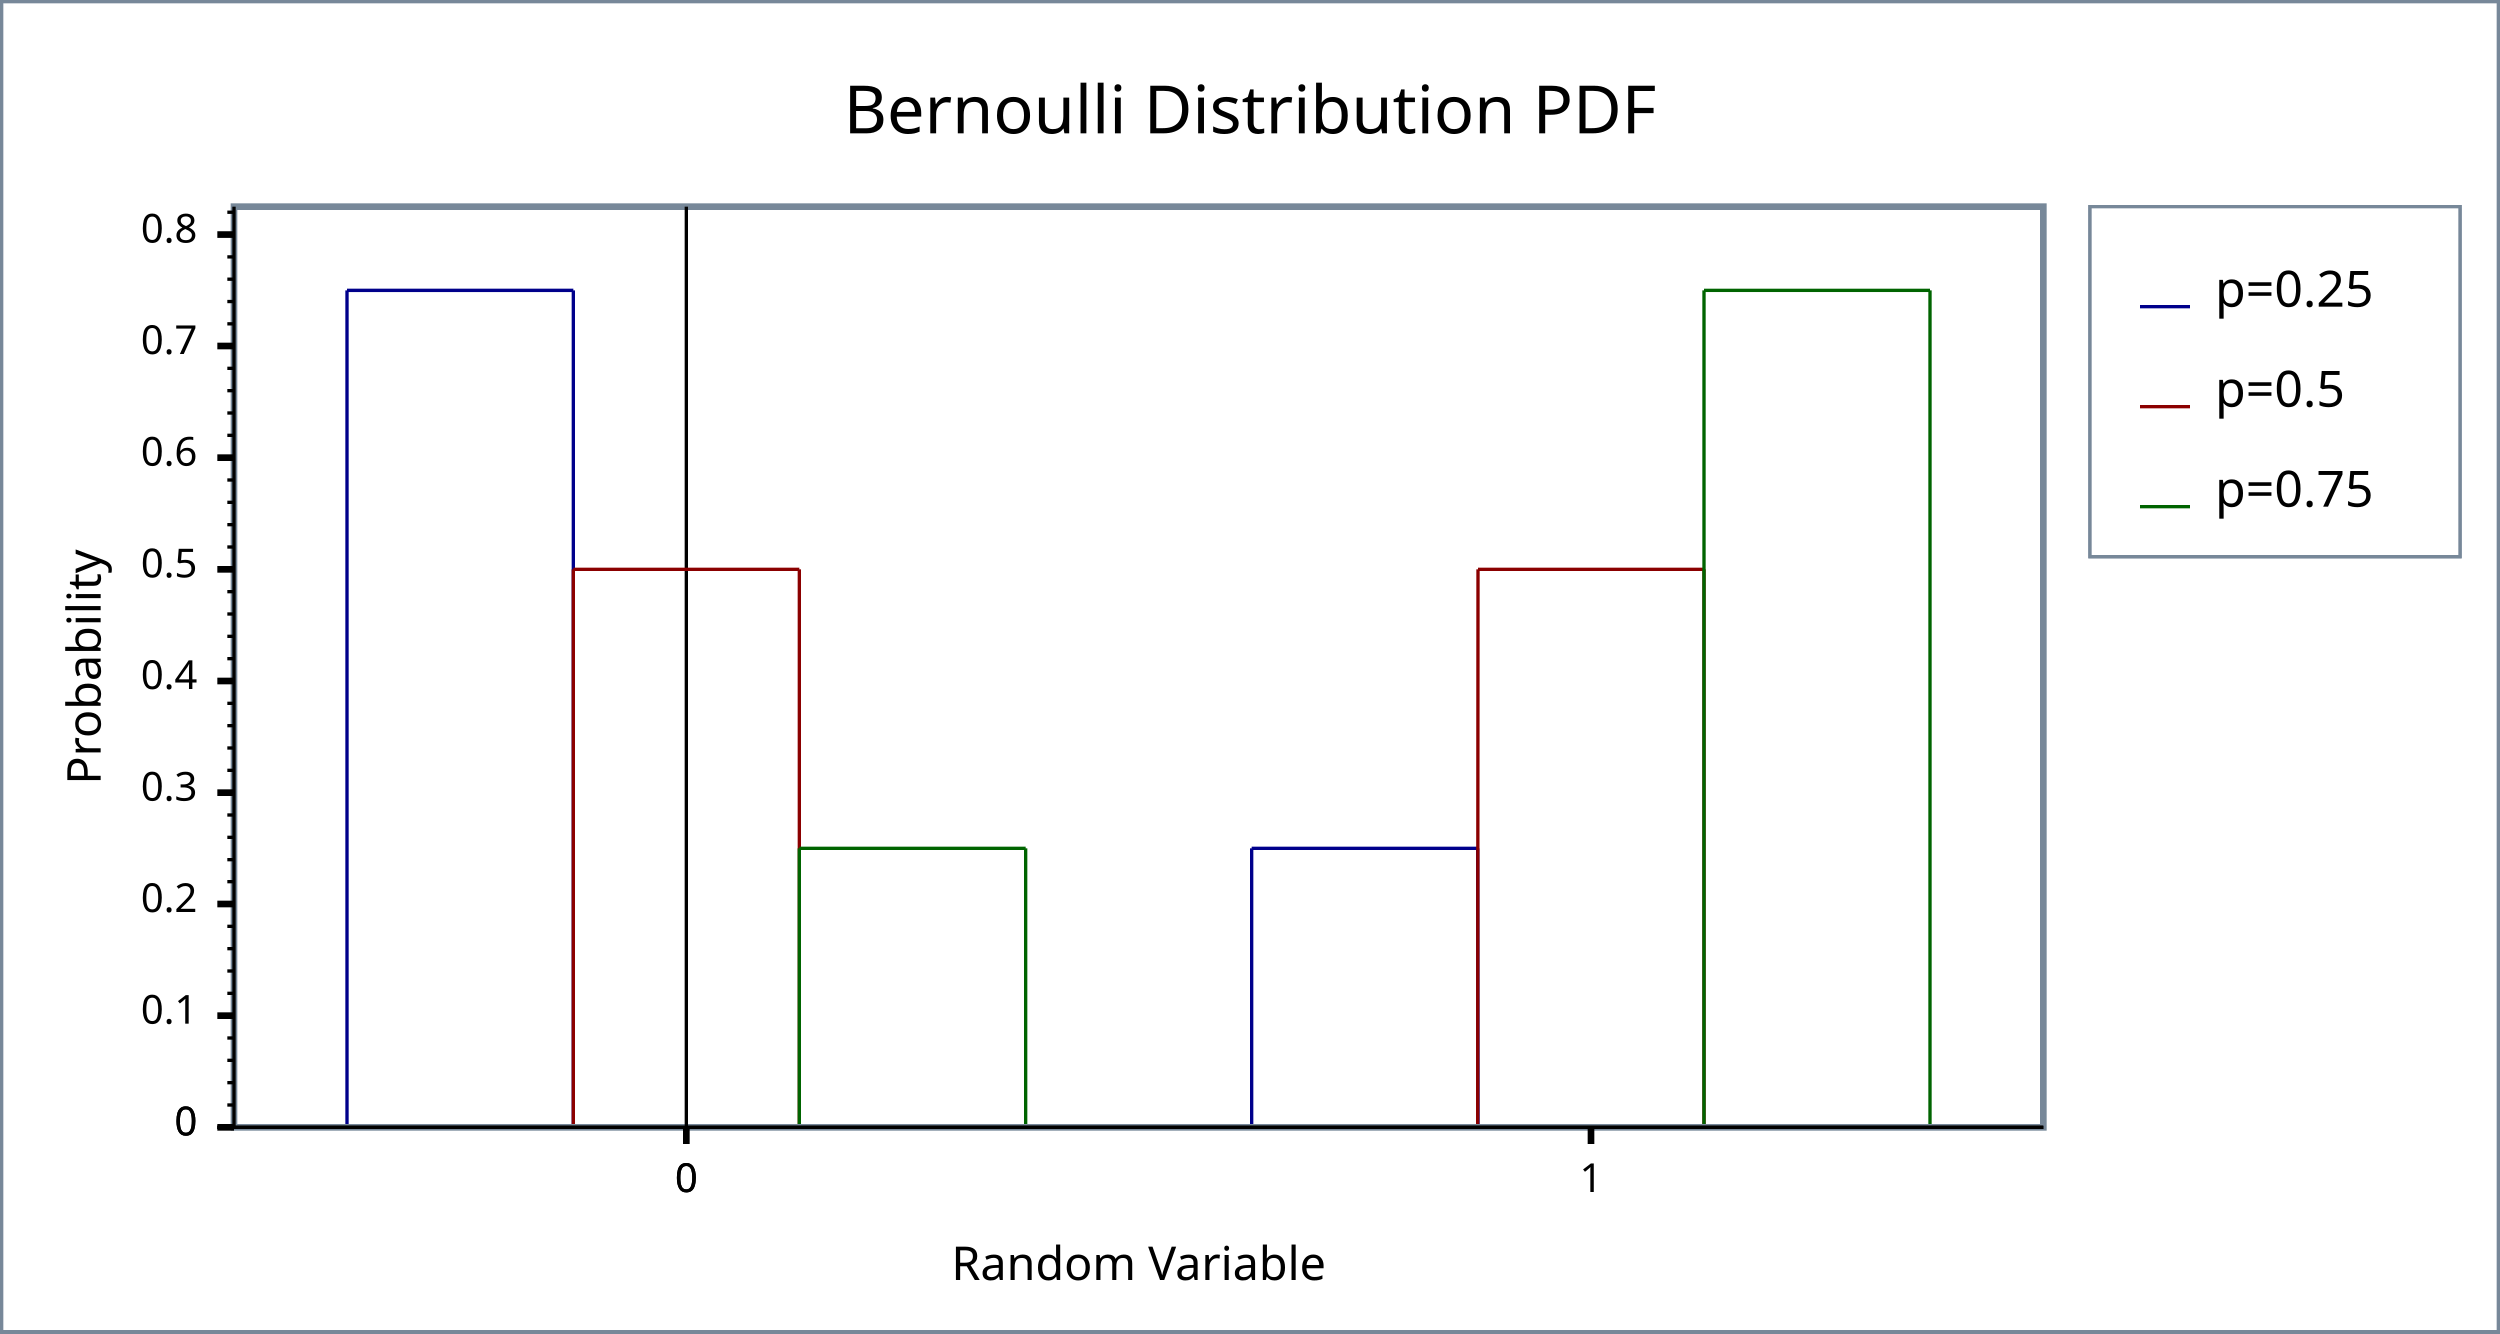
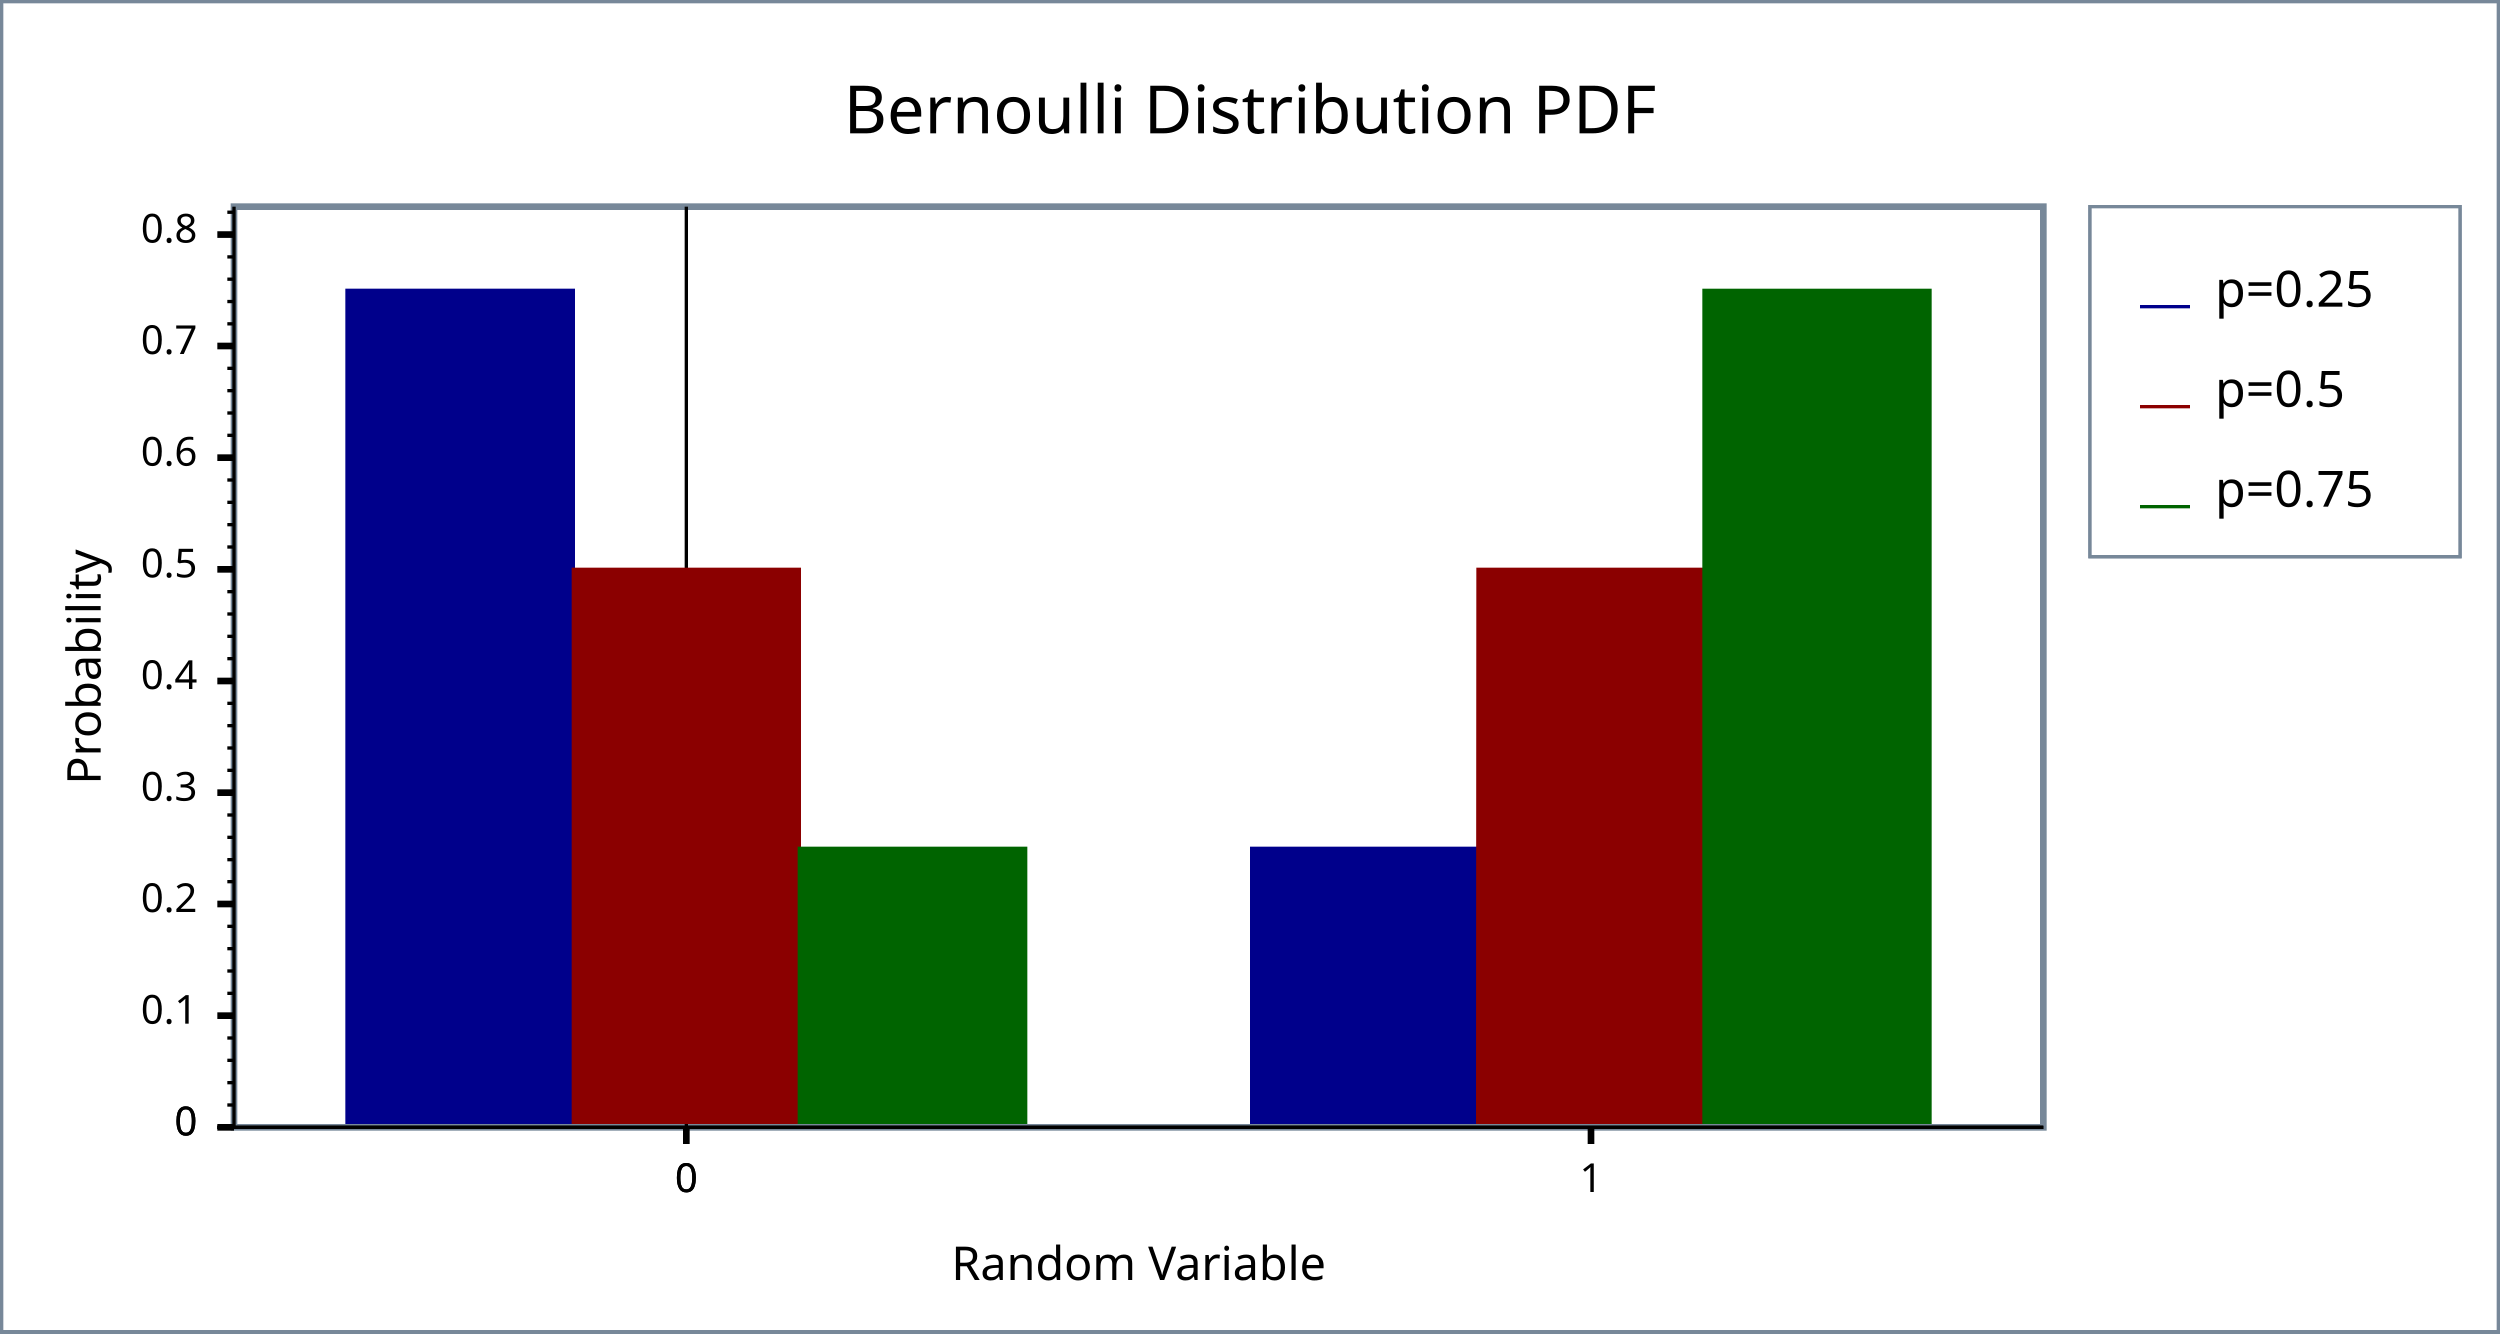
<svg xmlns="http://www.w3.org/2000/svg" width="750" height="400" version="1.1">
  <clipPath id="plot_window">
    <rect x="71.2" y="63" width="540.8" height="274.2" />
  </clipPath>
  <g id="imageBackground" stroke="rgb(119,136,153)" fill="rgb(255,255,255)" stroke-width="2">
    <rect x="0" y="0" width="750" height="400" />
  </g>
  <g id="plotBackground" stroke="rgb(119,136,153)" fill="rgb(255,255,255)" stroke-width="2">
    <rect x="70.2" y="62" width="542.8" height="276.2" />
  </g>
  <g id="yMinorGrid" stroke="rgb(200,220,255)" stroke-width="0.5" />
  <g id="yMajorGrid" stroke="rgb(200,220,255)" stroke-width="1" />
  <g id="xMinorGrid" stroke="rgb(200,220,255)" stroke-width="0.5" />
  <g id="xMajorGrid" stroke="rgb(200,220,255)" stroke-width="1" />
  <g id="yAxis" stroke="rgb(0,0,0)" stroke-width="1">
    <line x1="205.9" y1="62" x2="205.9" y2="343.2" />
    <line x1="70.2" y1="62" x2="70.2" y2="338.2" />
  </g>
  <g id="xAxis" stroke="rgb(0,0,0)" stroke-width="1">
    <line x1="65.2" y1="338.2" x2="613" y2="338.2" />
    <line x1="65.2" y1="338.2" x2="613" y2="338.2" />
  </g>
  <g id="yMinorTicks" stroke="rgb(0,0,0)" stroke-width="1">
    <path d="M68.2,331.5 L70.2,331.5 M68.2,324.8 L70.2,324.8 M68.2,318.1 L70.2,318.1 M68.2,311.4 L70.2,311.4 M68.2,298 L70.2,298 M68.2,291.3 L70.2,291.3 M68.2,284.6 L70.2,284.6 M68.2,277.9 L70.2,277.9 M68.2,264.5 L70.2,264.5 M68.2,257.9 L70.2,257.9 M68.2,251.2 L70.2,251.2 M68.2,244.5 L70.2,244.5 M68.2,231.1 L70.2,231.1 M68.2,224.4 L70.2,224.4 M68.2,217.7 L70.2,217.7 M68.2,211 L70.2,211 M68.2,197.6 L70.2,197.6 M68.2,190.9 L70.2,190.9 M68.2,184.2 L70.2,184.2 M68.2,177.5 L70.2,177.5 M68.2,164.1 L70.2,164.1 M68.2,157.4 L70.2,157.4 M68.2,150.7 L70.2,150.7 M68.2,144 L70.2,144 M68.2,130.6 L70.2,130.6 M68.2,123.9 L70.2,123.9 M68.2,117.2 L70.2,117.2 M68.2,110.5 L70.2,110.5 M68.2,97.15 L70.2,97.15 M68.2,90.46 L70.2,90.46 M68.2,83.76 L70.2,83.76 M68.2,77.07 L70.2,77.07 M68.2,63.67 L70.2,63.67 M68.2,338.2 L70.2,338.2 " />
  </g>
  <g id="xMinorTicks" stroke="rgb(0,0,0)" stroke-width="1" />
  <g id="yMajorTicks" stroke="rgb(0,0,0)" stroke-width="2">
    <path d="M65.2,338.2 L70.2,338.2 M65.2,304.7 L70.2,304.7 M65.2,271.2 L70.2,271.2 M65.2,237.8 L70.2,237.8 M65.2,204.3 L70.2,204.3 M65.2,170.8 L70.2,170.8 M65.2,137.3 L70.2,137.3 M65.2,103.8 L70.2,103.8 M65.2,70.37 L70.2,70.37 M65.2,338.2 L70.2,338.2 " />
  </g>
  <g id="xMajorTicks" stroke="rgb(0,0,0)" stroke-width="2">
    <path d="M205.9,338.2 L205.9,343.2 M477.3,338.2 L477.3,343.2 M205.9,338.2 L205.9,343.2 " />
  </g>
  <g id="plotLabels">
    <text x="205.9" y="357.6" text-anchor="middle" font-size="12" font-family="Verdana">0</text>
    <text x="477.3" y="357.6" text-anchor="middle" font-size="12" font-family="Verdana">1</text>
    <text x="205.9" y="357.6" text-anchor="middle" font-size="12" font-family="Verdana">0</text>
    <text x="59.2" y="340.6" text-anchor="end" font-size="12" font-family="Verdana">0</text>
    <text x="59.2" y="307.1" text-anchor="end" font-size="12" font-family="Verdana">0.1</text>
    <text x="59.2" y="273.6" text-anchor="end" font-size="12" font-family="Verdana">0.2</text>
    <text x="59.2" y="240.2" text-anchor="end" font-size="12" font-family="Verdana">0.3</text>
    <text x="59.2" y="206.7" text-anchor="end" font-size="12" font-family="Verdana">0.4</text>
    <text x="59.2" y="173.2" text-anchor="end" font-size="12" font-family="Verdana">0.5</text>
    <text x="59.2" y="139.7" text-anchor="end" font-size="12" font-family="Verdana">0.6</text>
    <text x="59.2" y="106.2" text-anchor="end" font-size="12" font-family="Verdana">0.7</text>
    <text x="59.2" y="72.77" text-anchor="end" font-size="12" font-family="Verdana">0.8</text>
    <text x="59.2" y="340.6" text-anchor="end" font-size="12" font-family="Verdana">0</text>
  </g>
  <g id="yLabel">
    <text x="30.2" y="200.1" text-anchor="middle" transform="rotate(-90 30.2 200.1 )" font-size="14" font-family="Verdana">Probability</text>
  </g>
  <g id="xLabel">
    <text x="341.6" y="384" text-anchor="middle" font-size="14" font-family="Verdana">Random Variable</text>
  </g>
  <g id="plotLines" stroke-width="2">
-     <g clip-path="url(#plot_window)" stroke="rgb(0,0,139)" fill="rgb(0,0,139)" stroke-width="1">
-       <path d="M104.1,338.2 L104.1,338.2 L104.1,87.11 M104.1,87.11 L172,87.11 M172,87.11 L172,338.2 M172,338.2 L375.5,338.2 M375.5,338.2 L375.5,254.5 M375.5,254.5 L443.3,254.5 M443.3,254.5 L443.4,338.2 M443.4,338.2 L443.4,338.2 Z" fill="rgb(0,0,139)" />
+     <g clip-path="url(#plot_window)" stroke="rgb(0,0,139)" stroke-width="1">
+       <path d="M104.1,338.2 L104.1,338.2 L104.1,87.11 L172,87.11 L172,338.2 L375.5,338.2 L375.5,254.5 L443.3,254.5 L443.4,338.2 L443.4,338.2 Z" fill="rgb(0,0,139)" />
    </g>
-     <g clip-path="url(#plot_window)" stroke="rgb(139,0,0)" fill="rgb(139,0,0)" stroke-width="1">
-       <path d="M172,338.2 L172,338.2 L172,170.8 M172,170.8 L239.8,170.8 M239.8,170.8 L239.8,338.2 M239.8,338.2 L443.3,338.2 M443.3,338.2 L443.4,170.8 M443.4,170.8 L511.2,170.8 M511.2,170.8 L511.2,338.2 M511.2,338.2 L511.2,338.2 Z" fill="rgb(139,0,0)" />
+     <g clip-path="url(#plot_window)" stroke="rgb(139,0,0)" stroke-width="1">
+       <path d="M172,338.2 L172,338.2 L172,170.8 L239.8,170.8 L239.8,338.2 L443.3,338.2 L443.4,170.8 L511.2,170.8 L511.2,338.2 L511.2,338.2 Z" fill="rgb(139,0,0)" />
    </g>
-     <g clip-path="url(#plot_window)" stroke="rgb(0,100,0)" fill="rgb(0,100,0)" stroke-width="1">
-       <path d="M239.8,338.2 L239.8,338.2 L239.8,254.5 M239.8,254.5 L307.7,254.5 M307.7,254.5 L307.7,338.2 M307.7,338.2 L511.2,338.2 M511.2,338.2 L511.2,87.11 M511.2,87.11 L579,87.11 M579,87.11 L579,338.2 M579,338.2 L579,338.2 Z" fill="rgb(0,100,0)" />
+     <g clip-path="url(#plot_window)" stroke="rgb(0,100,0)" stroke-width="1">
+       <path d="M239.8,338.2 L239.8,338.2 L239.8,254.5 L307.7,254.5 L307.7,338.2 L511.2,338.2 L511.2,87.11 L579,87.11 L579,338.2 L579,338.2 Z" fill="rgb(0,100,0)" />
    </g>
  </g>
  <g id="plotPoints" clip-path="url(#plot_window)">
    <g stroke="rgb(0,0,0)" />
    <g stroke="rgb(0,0,0)" />
    <g stroke="rgb(0,0,0)" />
  </g>
  <g id="limitPoints" stroke="rgb(119,136,153)" fill="rgb(250,235,215)" />
  <g id="legendBackground" stroke="rgb(119,136,153)" fill="rgb(255,255,255)" stroke-width="1">
    <rect x="627" y="62" width="111" height="105" />
    <rect x="627" y="62" width="111" height="105" />
  </g>
  <g id="legendPoints">
    <g stroke="rgb(0,0,139)" stroke-width="1">
      <line x1="642" y1="92" x2="657" y2="92" />
    </g>
    <g stroke="rgb(139,0,0)" stroke-width="1">
      <line x1="642" y1="122" x2="657" y2="122" />
    </g>
    <g stroke="rgb(0,100,0)" stroke-width="1">
      <line x1="642" y1="152" x2="657" y2="152" />
    </g>
  </g>
  <g id="legendText">
    <text x="664.5" y="92" font-size="15" font-family="Verdana">p=0.25</text>
    <text x="664.5" y="122" font-size="15" font-family="Verdana">p=0.5</text>
    <text x="664.5" y="152" font-size="15" font-family="Verdana">p=0.75</text>
  </g>
  <g id="title">
    <text x="375" y="40" text-anchor="middle" font-size="20" font-family="Verdana">Bernoulli Distribution PDF</text>
  </g>
</svg>
